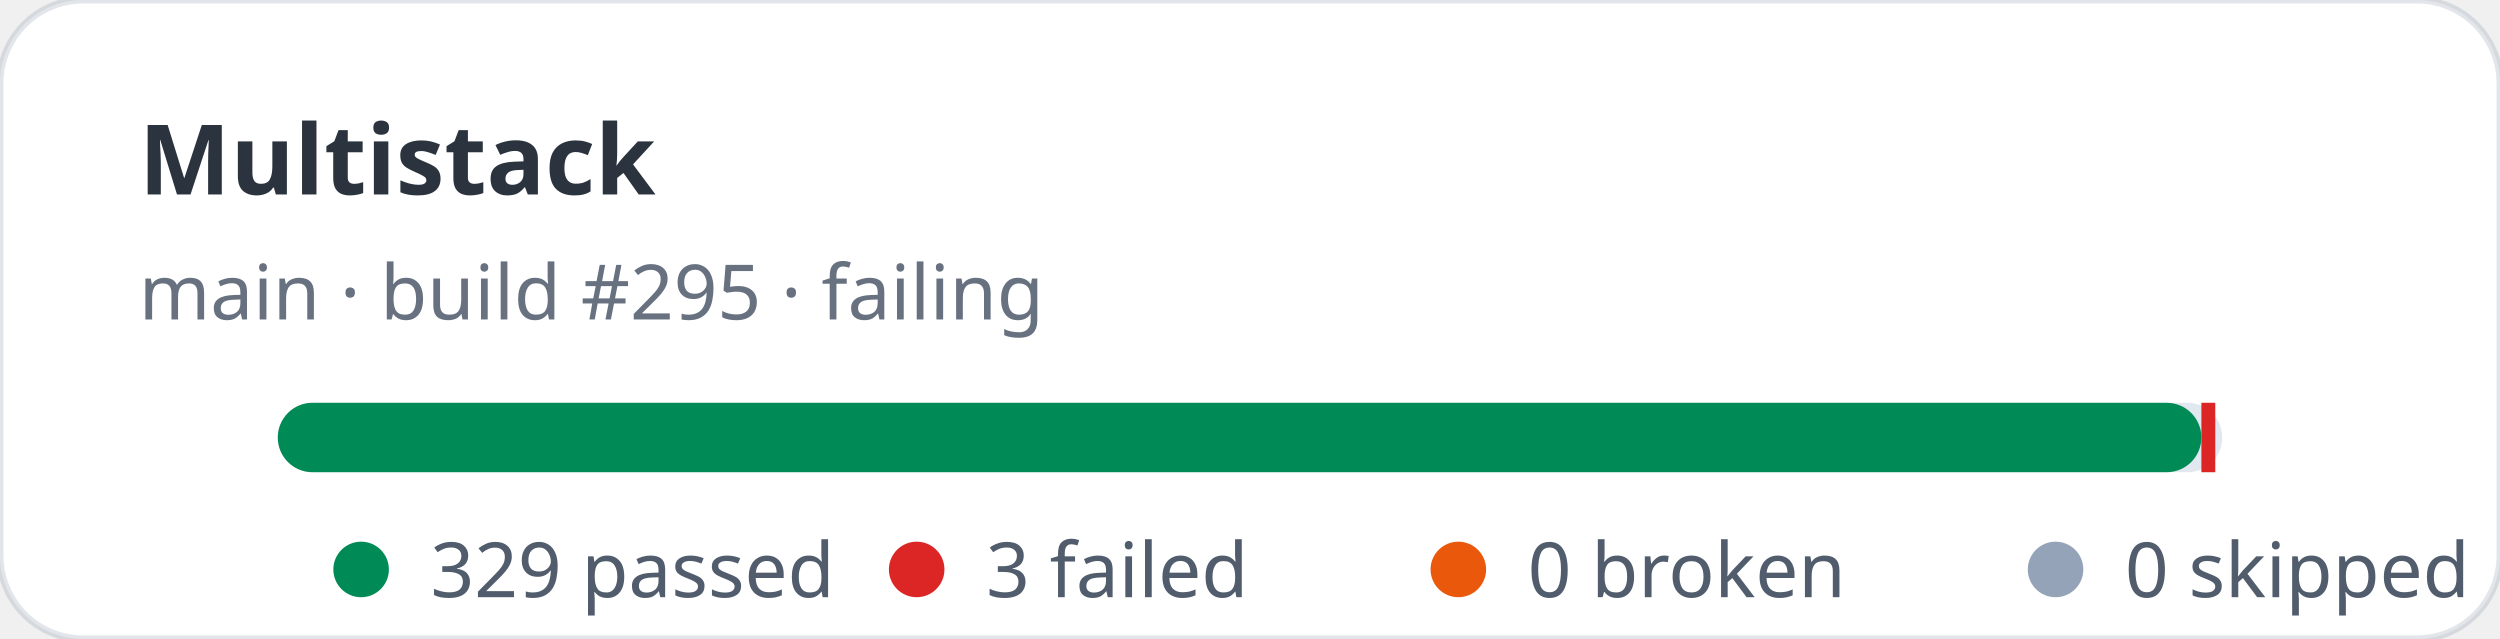
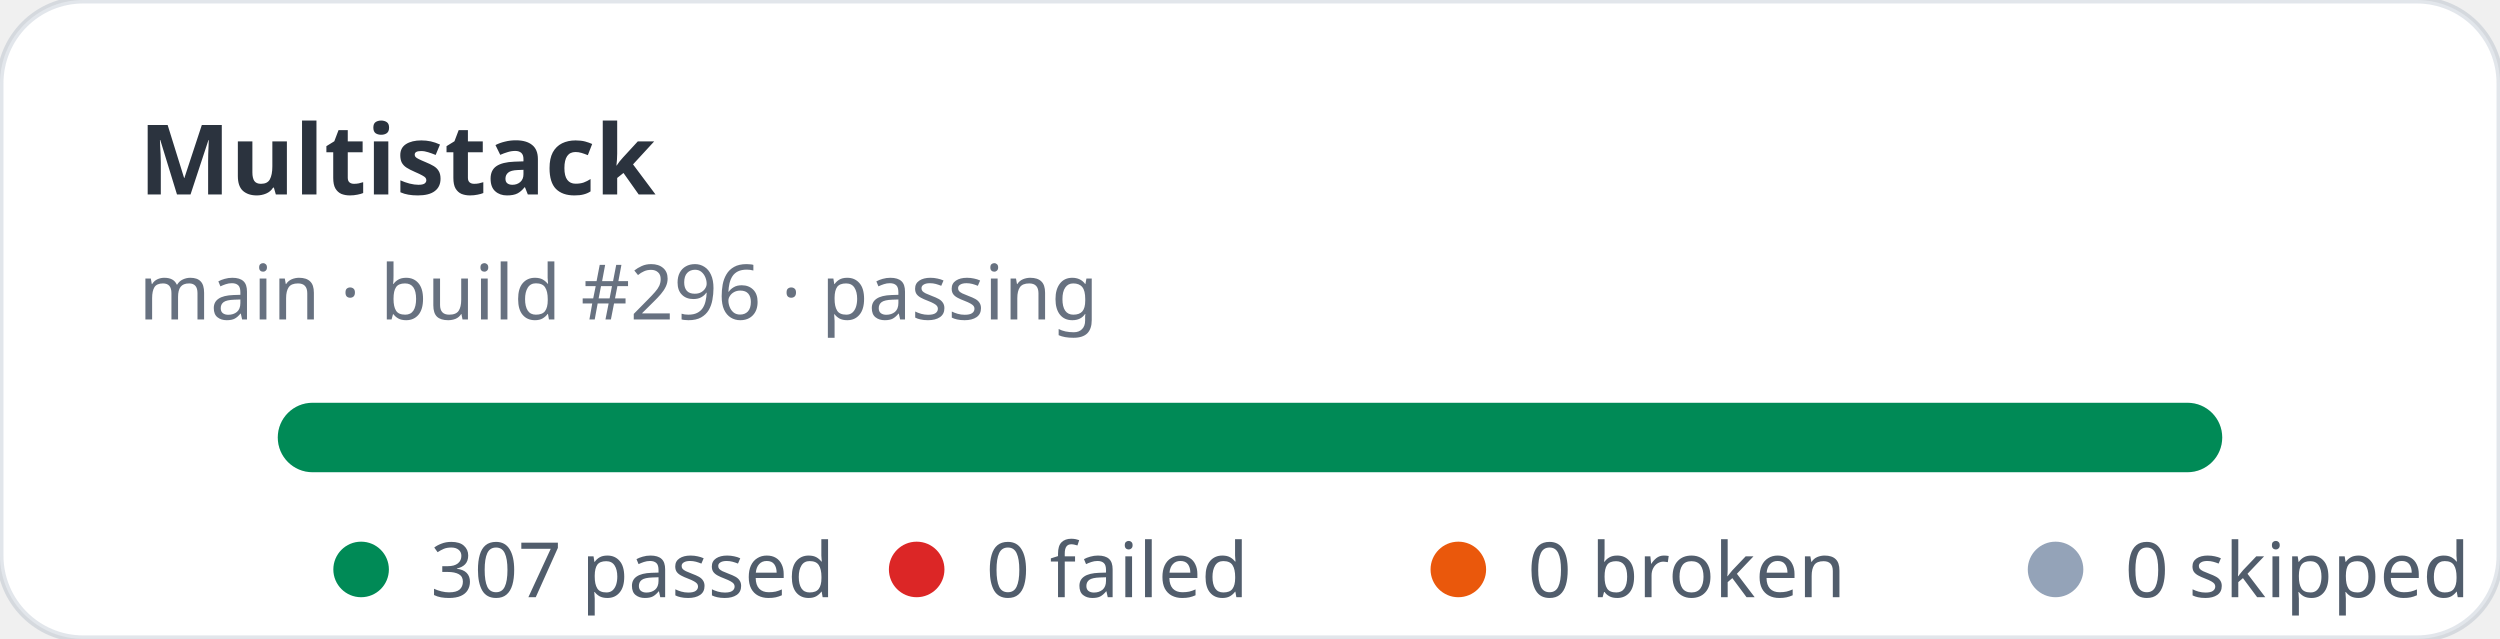
- <svg xmlns="http://www.w3.org/2000/svg" width="360" height="92" viewBox="0 0 360 92" role="img" aria-label="Multistack stats: 329 passed, 3 failed">
+ <svg xmlns="http://www.w3.org/2000/svg" width="360" height="92" viewBox="0 0 360 92" role="img" aria-label="Multistack stats: 307 passed, 0 failed">
  <rect width="360" height="92" rx="12" fill="#ffffff" stroke="rgba(11,48,86,0.12)" />
  <text x="20" y="28" fill="rgba(1,10,24,0.83)" font-family="ui-sans-serif,system-ui,sans-serif" font-size="14" font-weight="700">Multistack</text>
-   <text x="20" y="46" fill="rgba(2,19,44,0.6)" font-family="ui-sans-serif,system-ui,sans-serif" font-size="11">main · build #295 · failing</text>
+   <text x="20" y="46" fill="rgba(2,19,44,0.6)" font-family="ui-sans-serif,system-ui,sans-serif" font-size="11">main · build #296 · passing</text>
  <rect x="40" y="58" width="280" height="10" rx="5" fill="#e2e8f0" />
-   <rect x="40" y="58" width="277" height="10" rx="5" fill="#008a56" />
-   <rect x="317" y="58" width="2" height="10" fill="#dc2626" />
+   <rect x="40" y="58" width="280" height="10" rx="5" fill="#008a56" />
  <g font-family="ui-sans-serif,system-ui,sans-serif" font-size="11" fill="rgba(1,18,40,0.68)">
    <circle cx="52" cy="82" r="4" fill="#008a56" />
-     <text x="62" y="86">329 passed</text>
+     <text x="62" y="86">307 passed</text>
    <circle cx="132" cy="82" r="4" fill="#dc2626" />
-     <text x="142" y="86">3 failed</text>
+     <text x="142" y="86">0 failed</text>
    <circle cx="210" cy="82" r="4" fill="#ea580c" />
    <text x="220" y="86">0 broken</text>
    <circle cx="296" cy="82" r="4" fill="#94a3b8" />
    <text x="306" y="86">0 skipped</text>
  </g>
</svg>
